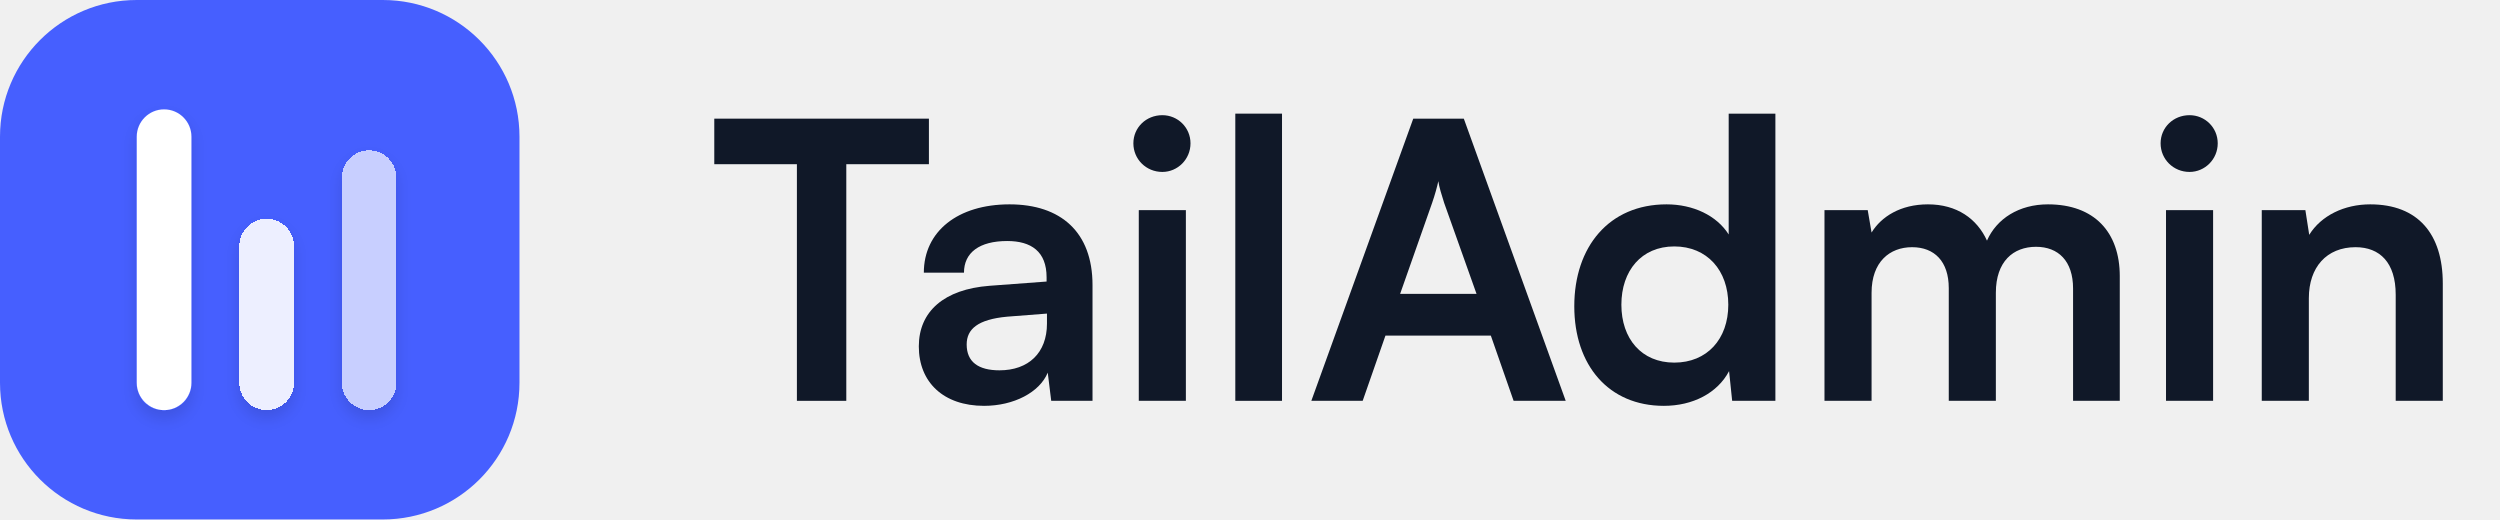
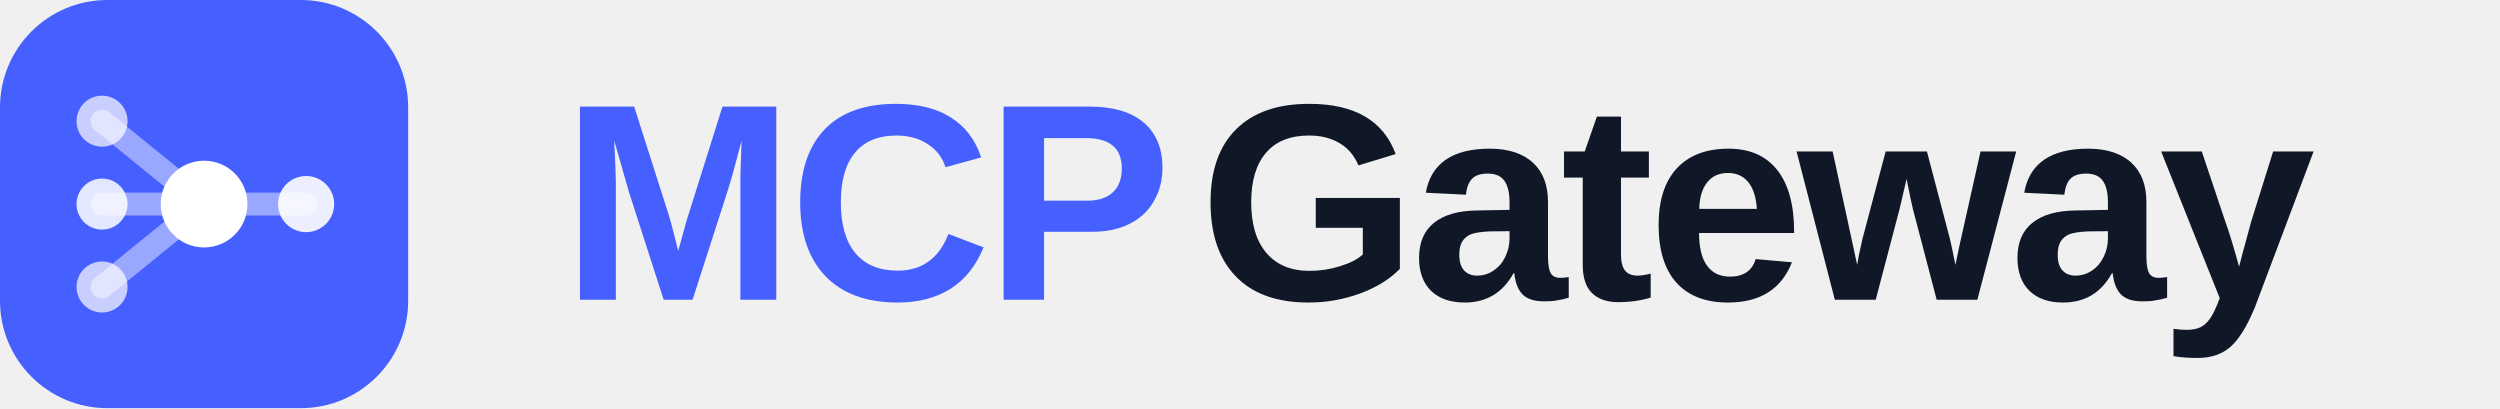
- <svg xmlns="http://www.w3.org/2000/svg" width="154" height="32" viewBox="0 0 154 32" fill="none">
-   <path d="M0 8.421C0 3.77 3.77 0 8.421 0H23.579C28.23 0 32 3.77 32 8.421V23.579C32 28.23 28.23 32 23.579 32H8.421C3.77 32 0 28.23 0 23.579V8.421Z" fill="#465FFF" />
-   <g filter="url(#filter0_d_1624_24907)">
-     <path d="M8.424 8.422C8.424 7.491 9.178 6.737 10.108 6.737V6.737C11.038 6.737 11.792 7.491 11.792 8.422V23.579C11.792 24.51 11.038 25.264 10.108 25.264V25.264C9.178 25.264 8.424 24.51 8.424 23.579V8.422Z" fill="white" />
+ <svg xmlns="http://www.w3.org/2000/svg" width="196" height="32" viewBox="0 0 196 32" fill="none">
+   <rect width="32" height="32" rx="8.42" fill="#465FFF" />
+   <g stroke="#FFFFFF" stroke-width="1.8" stroke-linecap="round" stroke-opacity="0.45">
+     <path d="M8 9.5 L16 16" />
+     <path d="M8 16 L16 16" />
+     <path d="M8 22.5 L16 16" />
+     <path d="M16 16 L24 16" />
  </g>
-   <g filter="url(#filter1_d_1624_24907)">
-     <path d="M14.742 15.157C14.742 14.227 15.496 13.473 16.426 13.473V13.473C17.357 13.473 18.111 14.227 18.111 15.157V23.578C18.111 24.508 17.357 25.262 16.426 25.262V25.262C15.496 25.262 14.742 24.508 14.742 23.578V15.157Z" fill="white" fill-opacity="0.9" shape-rendering="crispEdges" />
+   <g fill="#FFFFFF">
+     <circle cx="8" cy="9.5" r="2" fill-opacity="0.7" />
+     <circle cx="8" cy="16" r="2" fill-opacity="0.85" />
+     <circle cx="8" cy="22.5" r="2" fill-opacity="0.7" />
+     <circle cx="24" cy="16" r="2.2" fill-opacity="0.9" />
+     <circle cx="16" cy="16" r="3.4" />
  </g>
-   <g filter="url(#filter2_d_1624_24907)">
-     <path d="M21.055 10.946C21.055 10.016 21.809 9.262 22.739 9.262V9.262C23.669 9.262 24.423 10.016 24.423 10.946V23.578C24.423 24.508 23.669 25.262 22.739 25.262V25.262C21.809 25.262 21.055 24.508 21.055 23.578V10.946Z" fill="white" fill-opacity="0.7" shape-rendering="crispEdges" />
-   </g>
-   <path d="M44 10.115H49.089V24.691H52.132V10.115H57.221V7.309H44V10.115Z" fill="#101828" />
-   <path d="M60.617 25C62.448 25 64.042 24.168 64.541 22.955L64.755 24.691H67.299V17.558C67.299 14.3 65.349 12.588 62.187 12.588C59.001 12.588 56.908 14.252 56.908 16.797H59.381C59.381 15.56 60.332 14.847 62.044 14.847C63.519 14.847 64.47 15.489 64.47 17.082V17.343L60.95 17.605C58.168 17.819 56.599 19.174 56.599 21.338C56.599 23.549 58.121 25 60.617 25ZM61.569 22.812C60.261 22.812 59.547 22.289 59.547 21.219C59.547 20.268 60.237 19.674 62.044 19.507L64.493 19.317V19.935C64.493 21.742 63.352 22.812 61.569 22.812Z" fill="#101828" />
-   <path d="M71.6 10.591C72.551 10.591 73.335 9.806 73.335 8.831C73.335 7.856 72.551 7.095 71.6 7.095C70.601 7.095 69.816 7.856 69.816 8.831C69.816 9.806 70.601 10.591 71.6 10.591ZM70.149 24.691H73.05V12.944H70.149V24.691Z" fill="#101828" />
-   <path d="M78.972 24.691V7H76.095V24.691H78.972Z" fill="#101828" />
-   <path d="M83.941 24.691L85.344 20.672H91.835L93.238 24.691H96.448L90.171 7.309H87.056L80.778 24.691H83.941ZM88.221 12.493C88.387 12.017 88.53 11.494 88.601 11.161C88.649 11.518 88.815 12.041 88.958 12.493L90.955 18.104H86.247L88.221 12.493Z" fill="#101828" />
-   <path d="M102.493 25C104.276 25 105.798 24.215 106.511 22.86L106.701 24.691H109.364V7H106.487V14.443C105.75 13.277 104.3 12.588 102.659 12.588C99.116 12.588 96.976 15.203 96.976 18.865C96.976 22.503 99.092 25 102.493 25ZM103.135 22.337C101.113 22.337 99.877 20.863 99.877 18.77C99.877 16.678 101.113 15.18 103.135 15.18C105.156 15.18 106.463 16.654 106.463 18.77C106.463 20.886 105.156 22.337 103.135 22.337Z" fill="#101828" />
-   <path d="M115.289 24.691V18.033C115.289 16.131 116.406 15.227 117.785 15.227C119.164 15.227 120.044 16.107 120.044 17.748V24.691H122.945V18.033C122.945 16.107 124.015 15.203 125.418 15.203C126.797 15.203 127.701 16.083 127.701 17.771V24.691H130.578V17.011C130.578 14.3 129.008 12.588 126.155 12.588C124.372 12.588 122.993 13.468 122.398 14.823C121.78 13.468 120.543 12.588 118.76 12.588C117.072 12.588 115.883 13.349 115.289 14.324L115.051 12.944H112.388V24.691H115.289Z" fill="#101828" />
-   <path d="M134.876 10.591C135.827 10.591 136.612 9.806 136.612 8.831C136.612 7.856 135.827 7.095 134.876 7.095C133.877 7.095 133.093 7.856 133.093 8.831C133.093 9.806 133.877 10.591 134.876 10.591ZM133.426 24.691H136.327V12.944H133.426V24.691Z" fill="#101828" />
-   <path d="M142.225 24.691V18.366C142.225 16.464 143.318 15.227 145.102 15.227C146.6 15.227 147.575 16.178 147.575 18.152V24.691H150.476V17.462C150.476 14.419 148.954 12.588 146.005 12.588C144.412 12.588 142.985 13.277 142.248 14.466L142.011 12.944H139.324V24.691H142.225Z" fill="#101828" />
-   <defs>
-     <filter id="filter0_d_1624_24907" x="7.424" y="6.237" width="5.368" height="20.526" filterUnits="userSpaceOnUse" color-interpolation-filters="sRGB">
-       <feFlood flood-opacity="0" result="BackgroundImageFix" />
-       <feColorMatrix in="SourceAlpha" type="matrix" values="0 0 0 0 0 0 0 0 0 0 0 0 0 0 0 0 0 0 127 0" result="hardAlpha" />
-       <feOffset dy="0.5" />
-       <feGaussianBlur stdDeviation="0.5" />
-       <feComposite in2="hardAlpha" operator="out" />
-       <feColorMatrix type="matrix" values="0 0 0 0 0 0 0 0 0 0 0 0 0 0 0 0 0 0 0.12 0" />
-       <feBlend mode="normal" in2="BackgroundImageFix" result="effect1_dropShadow_1624_24907" />
-       <feBlend mode="normal" in="SourceGraphic" in2="effect1_dropShadow_1624_24907" result="shape" />
-     </filter>
-     <filter id="filter1_d_1624_24907" x="13.742" y="12.973" width="5.368" height="13.79" filterUnits="userSpaceOnUse" color-interpolation-filters="sRGB">
-       <feFlood flood-opacity="0" result="BackgroundImageFix" />
-       <feColorMatrix in="SourceAlpha" type="matrix" values="0 0 0 0 0 0 0 0 0 0 0 0 0 0 0 0 0 0 127 0" result="hardAlpha" />
-       <feOffset dy="0.5" />
-       <feGaussianBlur stdDeviation="0.5" />
-       <feComposite in2="hardAlpha" operator="out" />
-       <feColorMatrix type="matrix" values="0 0 0 0 0 0 0 0 0 0 0 0 0 0 0 0 0 0 0.12 0" />
-       <feBlend mode="normal" in2="BackgroundImageFix" result="effect1_dropShadow_1624_24907" />
-       <feBlend mode="normal" in="SourceGraphic" in2="effect1_dropShadow_1624_24907" result="shape" />
-     </filter>
-     <filter id="filter2_d_1624_24907" x="20.055" y="8.762" width="5.368" height="18" filterUnits="userSpaceOnUse" color-interpolation-filters="sRGB">
-       <feFlood flood-opacity="0" result="BackgroundImageFix" />
-       <feColorMatrix in="SourceAlpha" type="matrix" values="0 0 0 0 0 0 0 0 0 0 0 0 0 0 0 0 0 0 127 0" result="hardAlpha" />
-       <feOffset dy="0.5" />
-       <feGaussianBlur stdDeviation="0.5" />
-       <feComposite in2="hardAlpha" operator="out" />
-       <feColorMatrix type="matrix" values="0 0 0 0 0 0 0 0 0 0 0 0 0 0 0 0 0 0 0.12 0" />
-       <feBlend mode="normal" in2="BackgroundImageFix" result="effect1_dropShadow_1624_24907" />
-       <feBlend mode="normal" in="SourceGraphic" in2="effect1_dropShadow_1624_24907" result="shape" />
-     </filter>
-   </defs>
+   <text x="44" y="23.5" font-family="'Segoe UI', 'Helvetica Neue', Arial, sans-serif" font-size="22" font-weight="700" letter-spacing="-0.5" fill="#465FFF">MCP</text>
+   <text x="94" y="23.5" font-family="'Segoe UI', 'Helvetica Neue', Arial, sans-serif" font-size="22" font-weight="600" letter-spacing="-0.5" fill="#101828">Gateway</text>
</svg>
